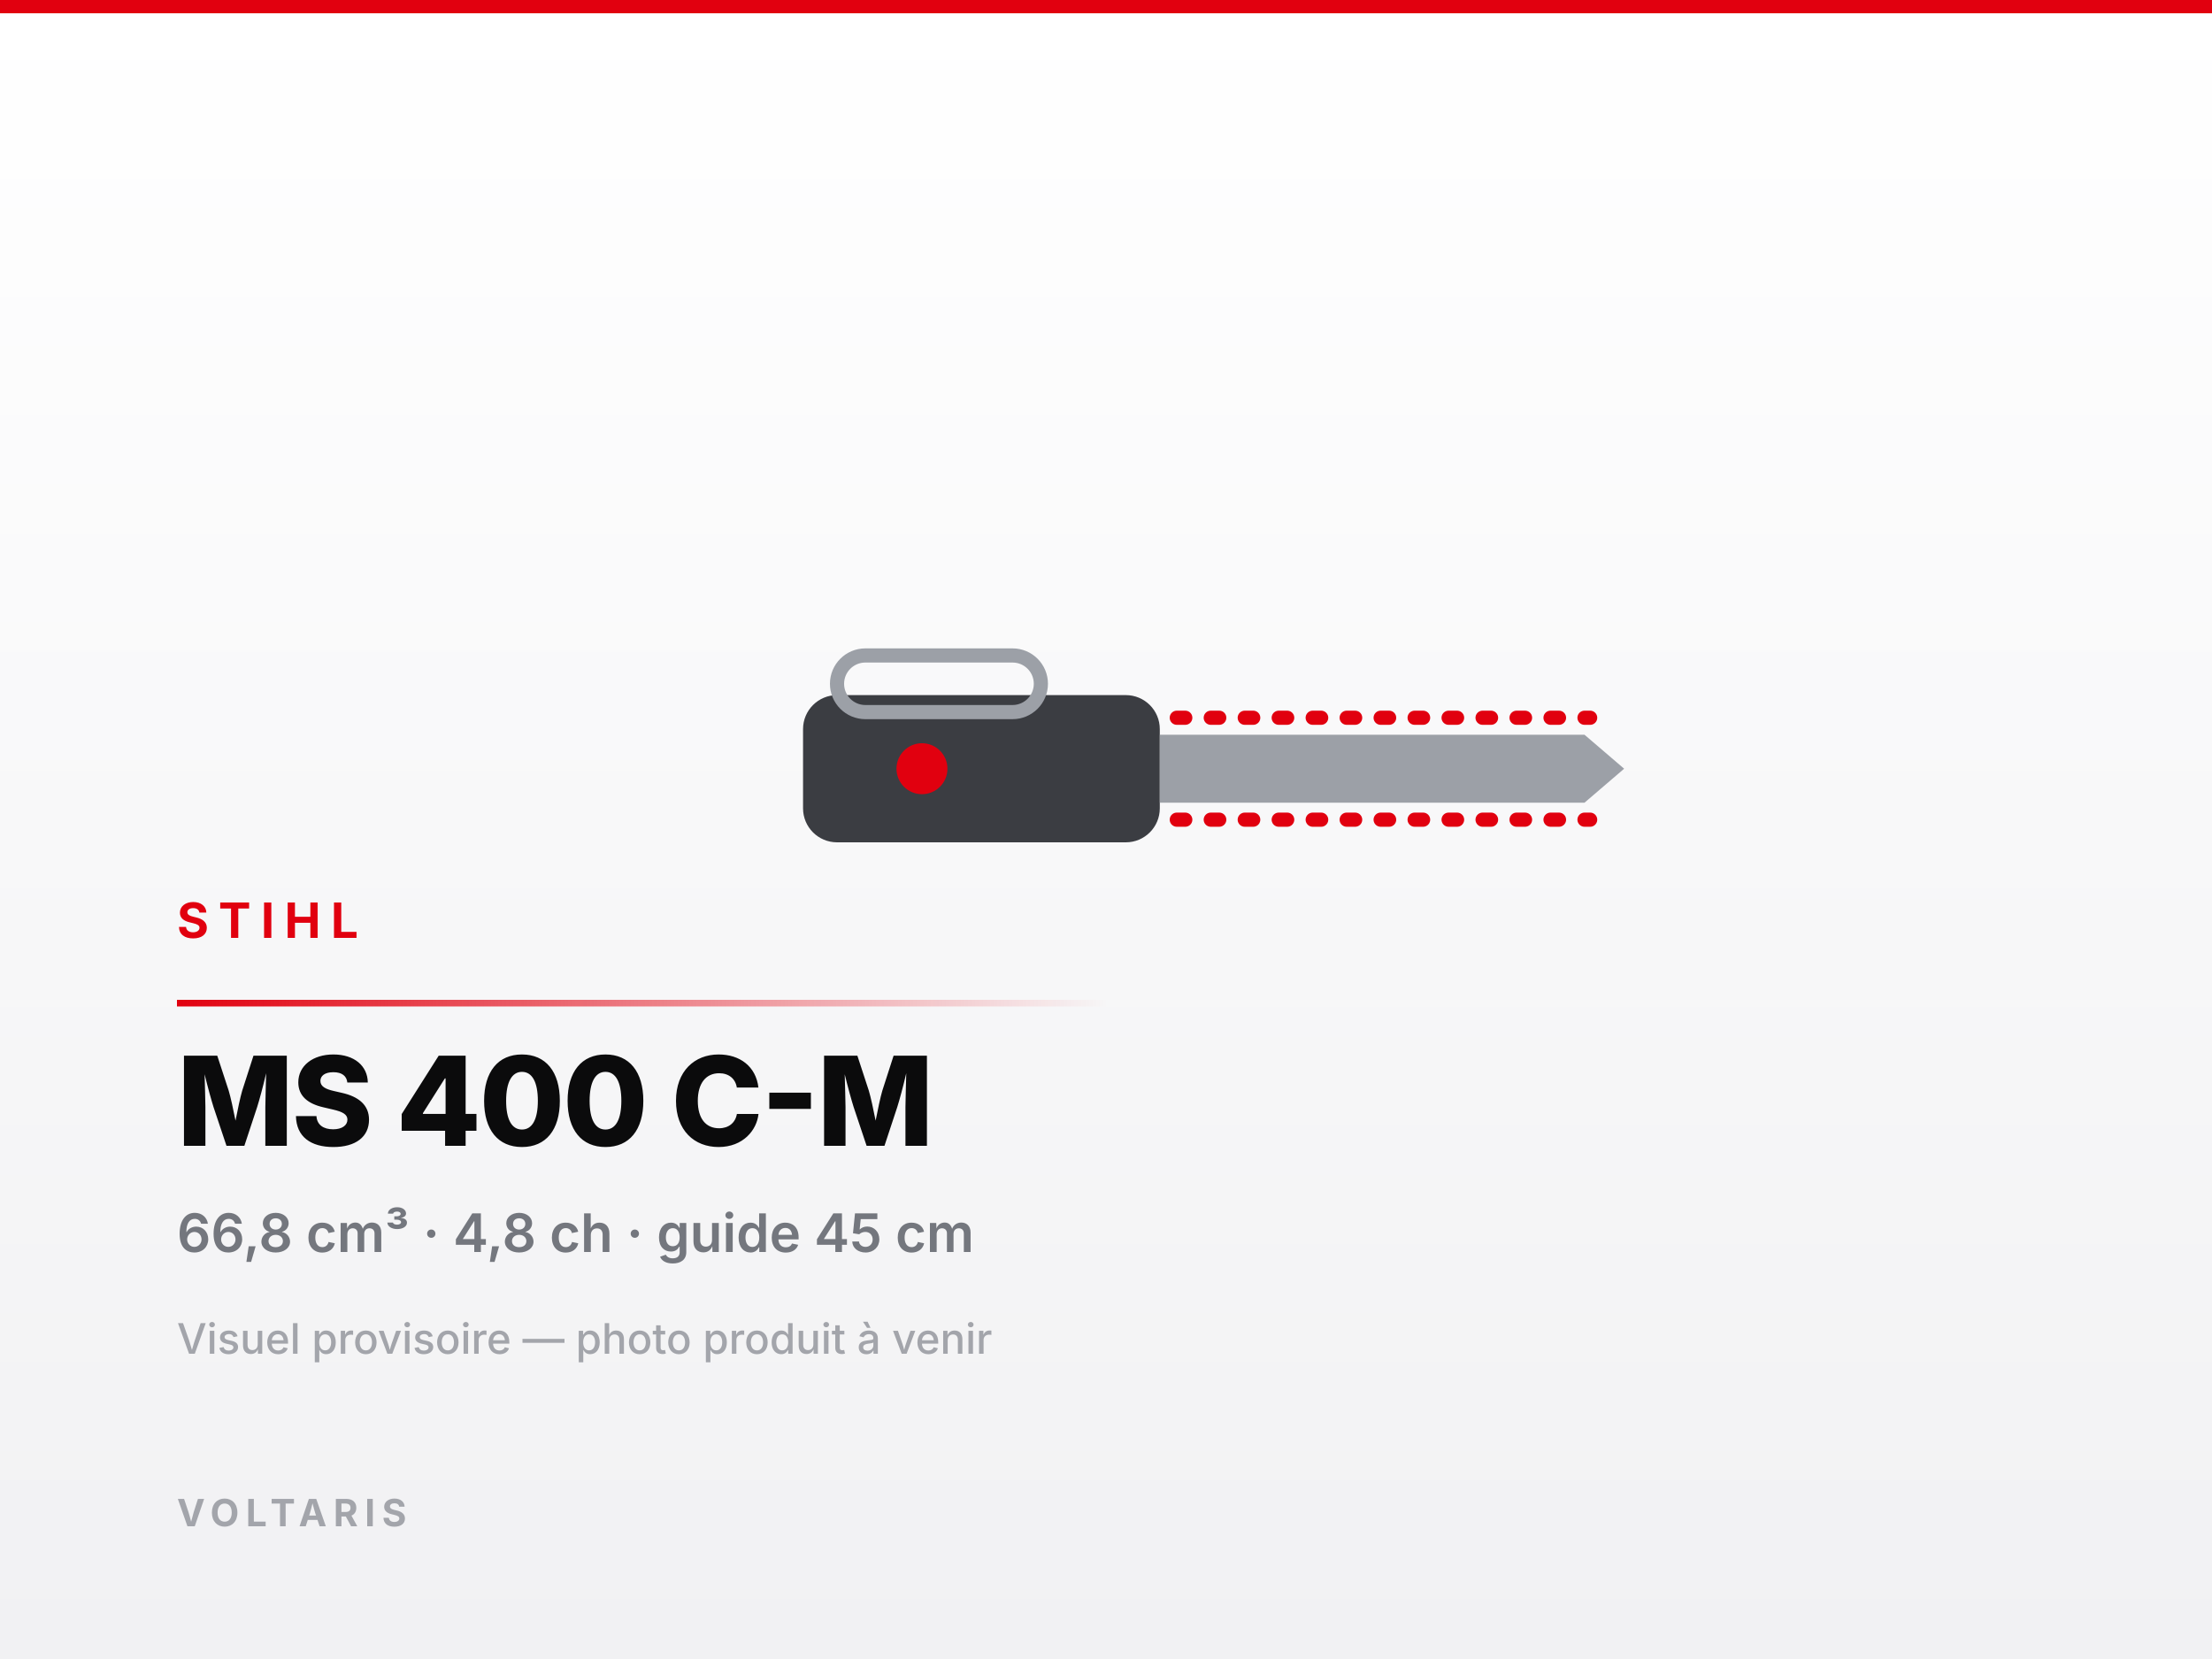
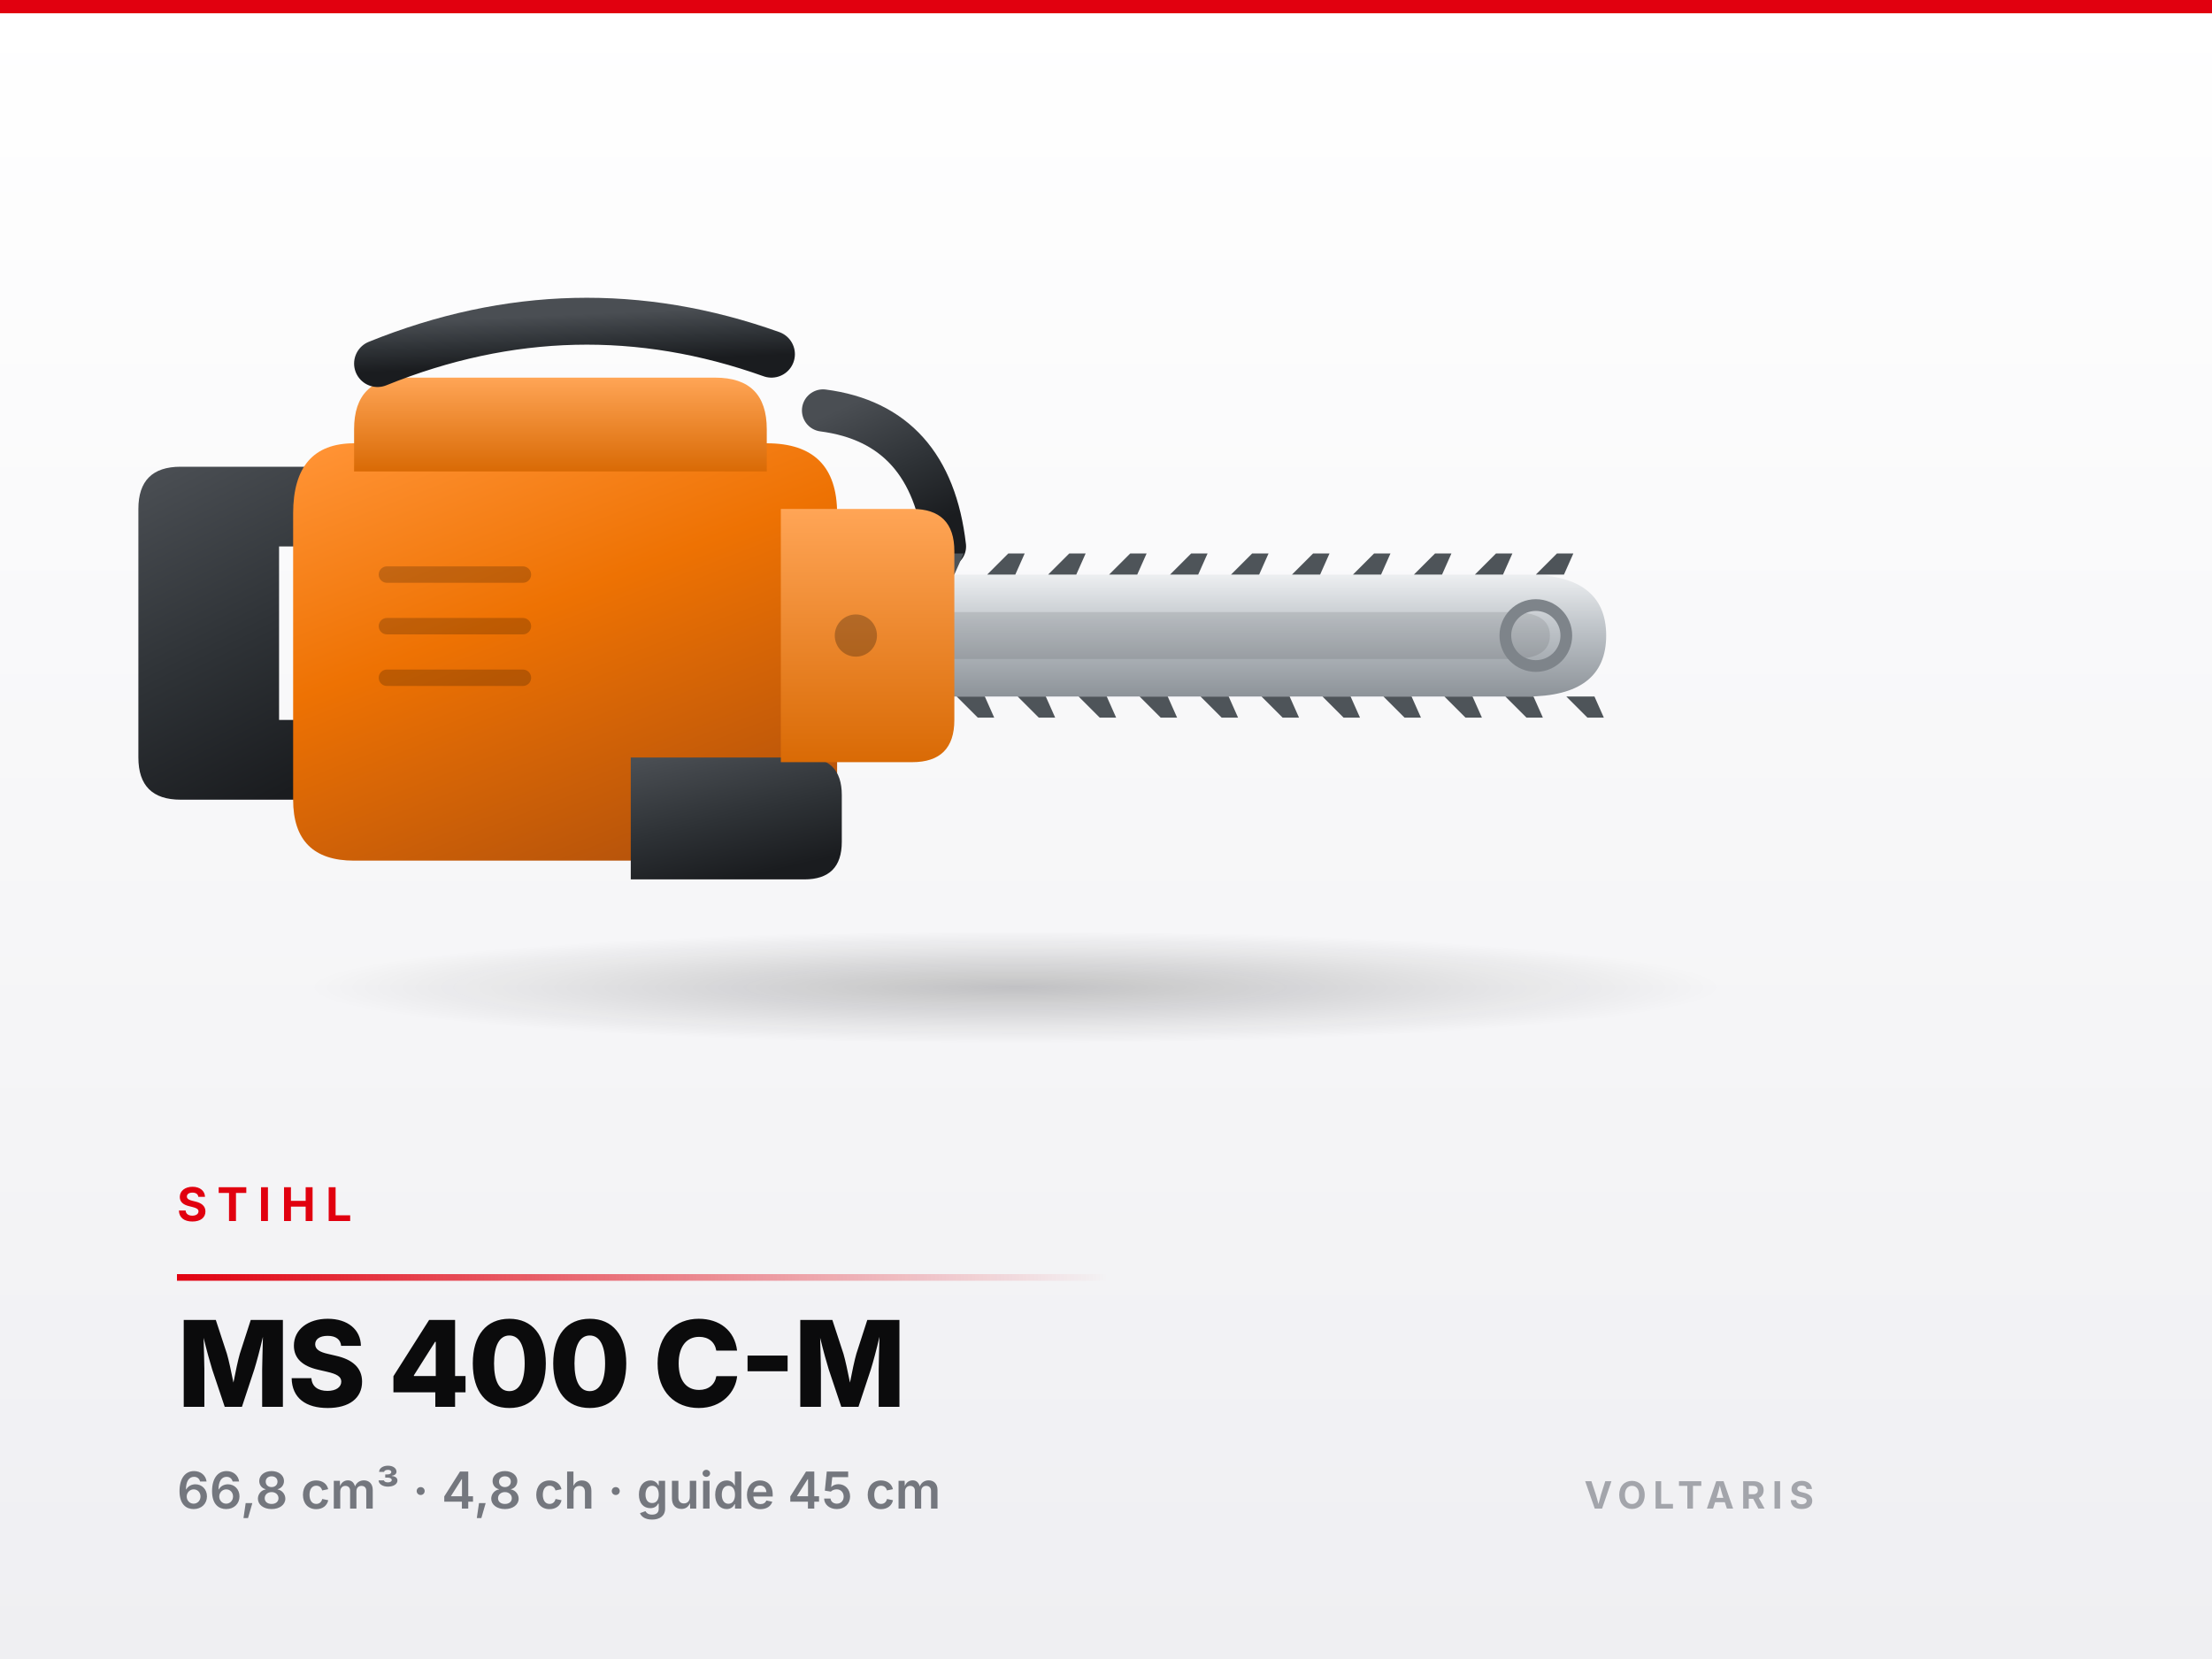
<svg xmlns="http://www.w3.org/2000/svg" viewBox="0 0 1000 750" width="1000" height="750" role="img" aria-label="STIHL MS 400 C-M — 66,8 cm³ · 4,8 ch · guide 45 cm">
  <defs>
    <linearGradient id="bg" x1="0" y1="0" x2="0" y2="1">
      <stop offset="0%" stop-color="#FFFFFF" />
-       <stop offset="100%" stop-color="#F1F1F3" />
+       <stop offset="100%" stop-color="#EFEFF2" />
    </linearGradient>
    <linearGradient id="rule" x1="0" y1="0" x2="1" y2="0">
      <stop offset="0%" stop-color="#E1000F" />
      <stop offset="100%" stop-color="#E1000F" stop-opacity="0" />
    </linearGradient>
+     <linearGradient id="org" x1="0.1" y1="0" x2="0.6" y2="1">
+       <stop offset="0%" stop-color="#FF9233" />
+       <stop offset="45%" stop-color="#EE7203" />
+       <stop offset="100%" stop-color="#B9550A" />
+     </linearGradient>
+     <linearGradient id="orgSoft" x1="0" y1="0" x2="0" y2="1">
+       <stop offset="0%" stop-color="#FFA556" />
+       <stop offset="100%" stop-color="#D96A05" />
+     </linearGradient>
+     <linearGradient id="pale" x1="0.1" y1="0" x2="0.5" y2="1">
+       <stop offset="0%" stop-color="#FDFDFD" />
+       <stop offset="50%" stop-color="#DFE2E5" />
+       <stop offset="100%" stop-color="#AFB4B9" />
+     </linearGradient>
+     <linearGradient id="dark" x1="0.1" y1="0" x2="0.5" y2="1">
+       <stop offset="0%" stop-color="#4A4E53" />
+       <stop offset="55%" stop-color="#2E3236" />
+       <stop offset="100%" stop-color="#1A1C1F" />
+     </linearGradient>
+     <linearGradient id="steel" x1="0" y1="0" x2="0" y2="1">
+       <stop offset="0%" stop-color="#EDEFF1" />
+       <stop offset="40%" stop-color="#C2C7CC" />
+       <stop offset="100%" stop-color="#8D9399" />
+     </linearGradient>
+     <linearGradient id="stone" x1="0" y1="0" x2="0.3" y2="1">
+       <stop offset="0%" stop-color="#D8D2C6" />
+       <stop offset="60%" stop-color="#B3AB9C" />
+       <stop offset="100%" stop-color="#8C8576" />
+     </linearGradient>
+     <radialGradient id="shade" cx="0.5" cy="0.5" r="0.5">
+       <stop offset="0%" stop-color="#0B0B0C" stop-opacity="0.22" />
+       <stop offset="100%" stop-color="#0B0B0C" stop-opacity="0" />
+     </radialGradient>
  </defs>
  <rect width="1000" height="750" fill="url(#bg)" />
  <rect x="0" y="0" width="1000" height="6" fill="#E1000F" />
-   <g transform="translate(340 240) scale(1.28)">
-     <rect x="18" y="58" width="126" height="52" rx="12" fill="#3B3D42" />
-     <rect x="30" y="44" width="72" height="20" rx="10" fill="none" stroke="#9CA0A7" stroke-width="5" />
-     <path d="M144 72 h150 l14 12 -14 12 H144 z" fill="#9CA0A7" />
-     <path d="M150 66 h146 M150 102 h146" stroke="#E1000F" stroke-width="5" stroke-linecap="round" stroke-dasharray="3 9" />
-     <circle cx="60" cy="84" r="9" fill="#E1000F" />
+   <g transform="translate(35 52) scale(1.06)">
+     <ellipse cx="400" cy="372" rx="300" ry="24" fill="url(#shade)" />
+     <path d="M44 150 h96 v34 H86 v74 h54 v34 H44 q-18 0 -18 -18 V168 q0 -18 18 -18 z" fill="url(#dark)" />
+     <path d="M118 140 h176 q30 0 30 30 v122 q0 26 -26 26 H118 q-26 0 -26 -26 V170 q0 -30 26 -30 z" fill="url(#org)" />
+     <path d="M140 112 h132 q22 0 22 22 v18 H118 v-18 q0 -22 22 -22 z" fill="url(#orgSoft)" />
+     <path d="M128 106 q84 -34 168 -4" fill="none" stroke="url(#dark)" stroke-width="20" stroke-linecap="round" />
+     <path d="M132 196 h58 M132 218 h58 M132 240 h58" stroke="#00000033" stroke-width="7" stroke-linecap="round" />
+     <path d="M236 274 h74 q16 0 16 16 v20 q0 16 -16 16 h-74 z" fill="url(#dark)" />
+     <path d="M318 126 q46 6 52 58" fill="none" stroke="url(#dark)" stroke-width="18" stroke-linecap="round" />
+     <path d="M352 196 H618 q34 0 34 26 t-34 26 H352 z" fill="url(#steel)" />
+     <path d="M366 212 H612 q16 0 16 10 t-16 10 H366 z" fill="#00000018" />
+     <circle cx="622" cy="222" r="13" fill="none" stroke="#7E848A" stroke-width="5" />
+     <path d="M362 196 l9 -9 h7 l-4 9 z" fill="#4E5459" />
+     <path d="M375 248 l9 9 h7 l-4 -9 z" fill="#4E5459" />
+     <path d="M388 196 l9 -9 h7 l-4 9 z" fill="#4E5459" />
+     <path d="M401 248 l9 9 h7 l-4 -9 z" fill="#4E5459" />
+     <path d="M414 196 l9 -9 h7 l-4 9 z" fill="#4E5459" />
+     <path d="M427 248 l9 9 h7 l-4 -9 z" fill="#4E5459" />
+     <path d="M440 196 l9 -9 h7 l-4 9 z" fill="#4E5459" />
+     <path d="M453 248 l9 9 h7 l-4 -9 z" fill="#4E5459" />
+     <path d="M466 196 l9 -9 h7 l-4 9 z" fill="#4E5459" />
+     <path d="M479 248 l9 9 h7 l-4 -9 z" fill="#4E5459" />
+     <path d="M492 196 l9 -9 h7 l-4 9 z" fill="#4E5459" />
+     <path d="M505 248 l9 9 h7 l-4 -9 z" fill="#4E5459" />
+     <path d="M518 196 l9 -9 h7 l-4 9 z" fill="#4E5459" />
+     <path d="M531 248 l9 9 h7 l-4 -9 z" fill="#4E5459" />
+     <path d="M544 196 l9 -9 h7 l-4 9 z" fill="#4E5459" />
+     <path d="M557 248 l9 9 h7 l-4 -9 z" fill="#4E5459" />
+     <path d="M570 196 l9 -9 h7 l-4 9 z" fill="#4E5459" />
+     <path d="M583 248 l9 9 h7 l-4 -9 z" fill="#4E5459" />
+     <path d="M596 196 l9 -9 h7 l-4 9 z" fill="#4E5459" />
+     <path d="M609 248 l9 9 h7 l-4 -9 z" fill="#4E5459" />
+     <path d="M622 196 l9 -9 h7 l-4 9 z" fill="#4E5459" />
+     <path d="M635 248 l9 9 h7 l-4 -9 z" fill="#4E5459" />
+     <path d="M300 168 h56 q18 0 18 18 v72 q0 18 -18 18 h-56 z" fill="url(#orgSoft)" />
+     <circle cx="332" cy="222" r="9" fill="#00000040" />
  </g>
-   <rect x="80" y="452" width="420" height="3" fill="url(#rule)" />
-   <text x="80" y="424" font-family="Inter, Roboto, Helvetica, Arial, sans-serif" font-size="22" font-weight="700" letter-spacing="4.5" fill="#E1000F">STIHL</text>
-   <text x="80" y="518" font-family="Inter, Roboto, Helvetica, Arial, sans-serif" font-size="56" font-weight="800" letter-spacing="-1" fill="#0B0B0C">MS 400 C-M</text>
-   <text x="80" y="566" font-family="Inter, Roboto, Helvetica, Arial, sans-serif" font-size="24" font-weight="600" fill="#74777E">66,8 cm³ · 4,8 ch · guide 45 cm</text>
-   <text x="80" y="612" font-family="Inter, Roboto, Helvetica, Arial, sans-serif" font-size="19" font-weight="500" fill="#A3A5AB">Visuel provisoire — photo produit à venir</text>
-   <text x="80" y="690" font-family="Inter, Roboto, Helvetica, Arial, sans-serif" font-size="17" font-weight="700" letter-spacing="3" fill="#A3A5AB">VOLTARIS</text>
+   <rect x="80" y="576" width="420" height="3" fill="url(#rule)" />
+   <text x="80" y="552" font-family="Inter, Roboto, Helvetica, Arial, sans-serif" font-size="21" font-weight="700" letter-spacing="4.5" fill="#E1000F">STIHL</text>
+   <text x="80" y="636" font-family="Inter, Roboto, Helvetica, Arial, sans-serif" font-size="54" font-weight="800" letter-spacing="-1" fill="#0B0B0C">MS 400 C-M</text>
+   <text x="80" y="682" font-family="Inter, Roboto, Helvetica, Arial, sans-serif" font-size="23" font-weight="600" fill="#74777E">66,8 cm³ · 4,8 ch · guide 45 cm</text>
+   <text x="820" y="682" text-anchor="end" font-family="Inter, Roboto, Helvetica, Arial, sans-serif" font-size="17" font-weight="700" letter-spacing="3" fill="#A3A5AB">VOLTARIS</text>
</svg>
